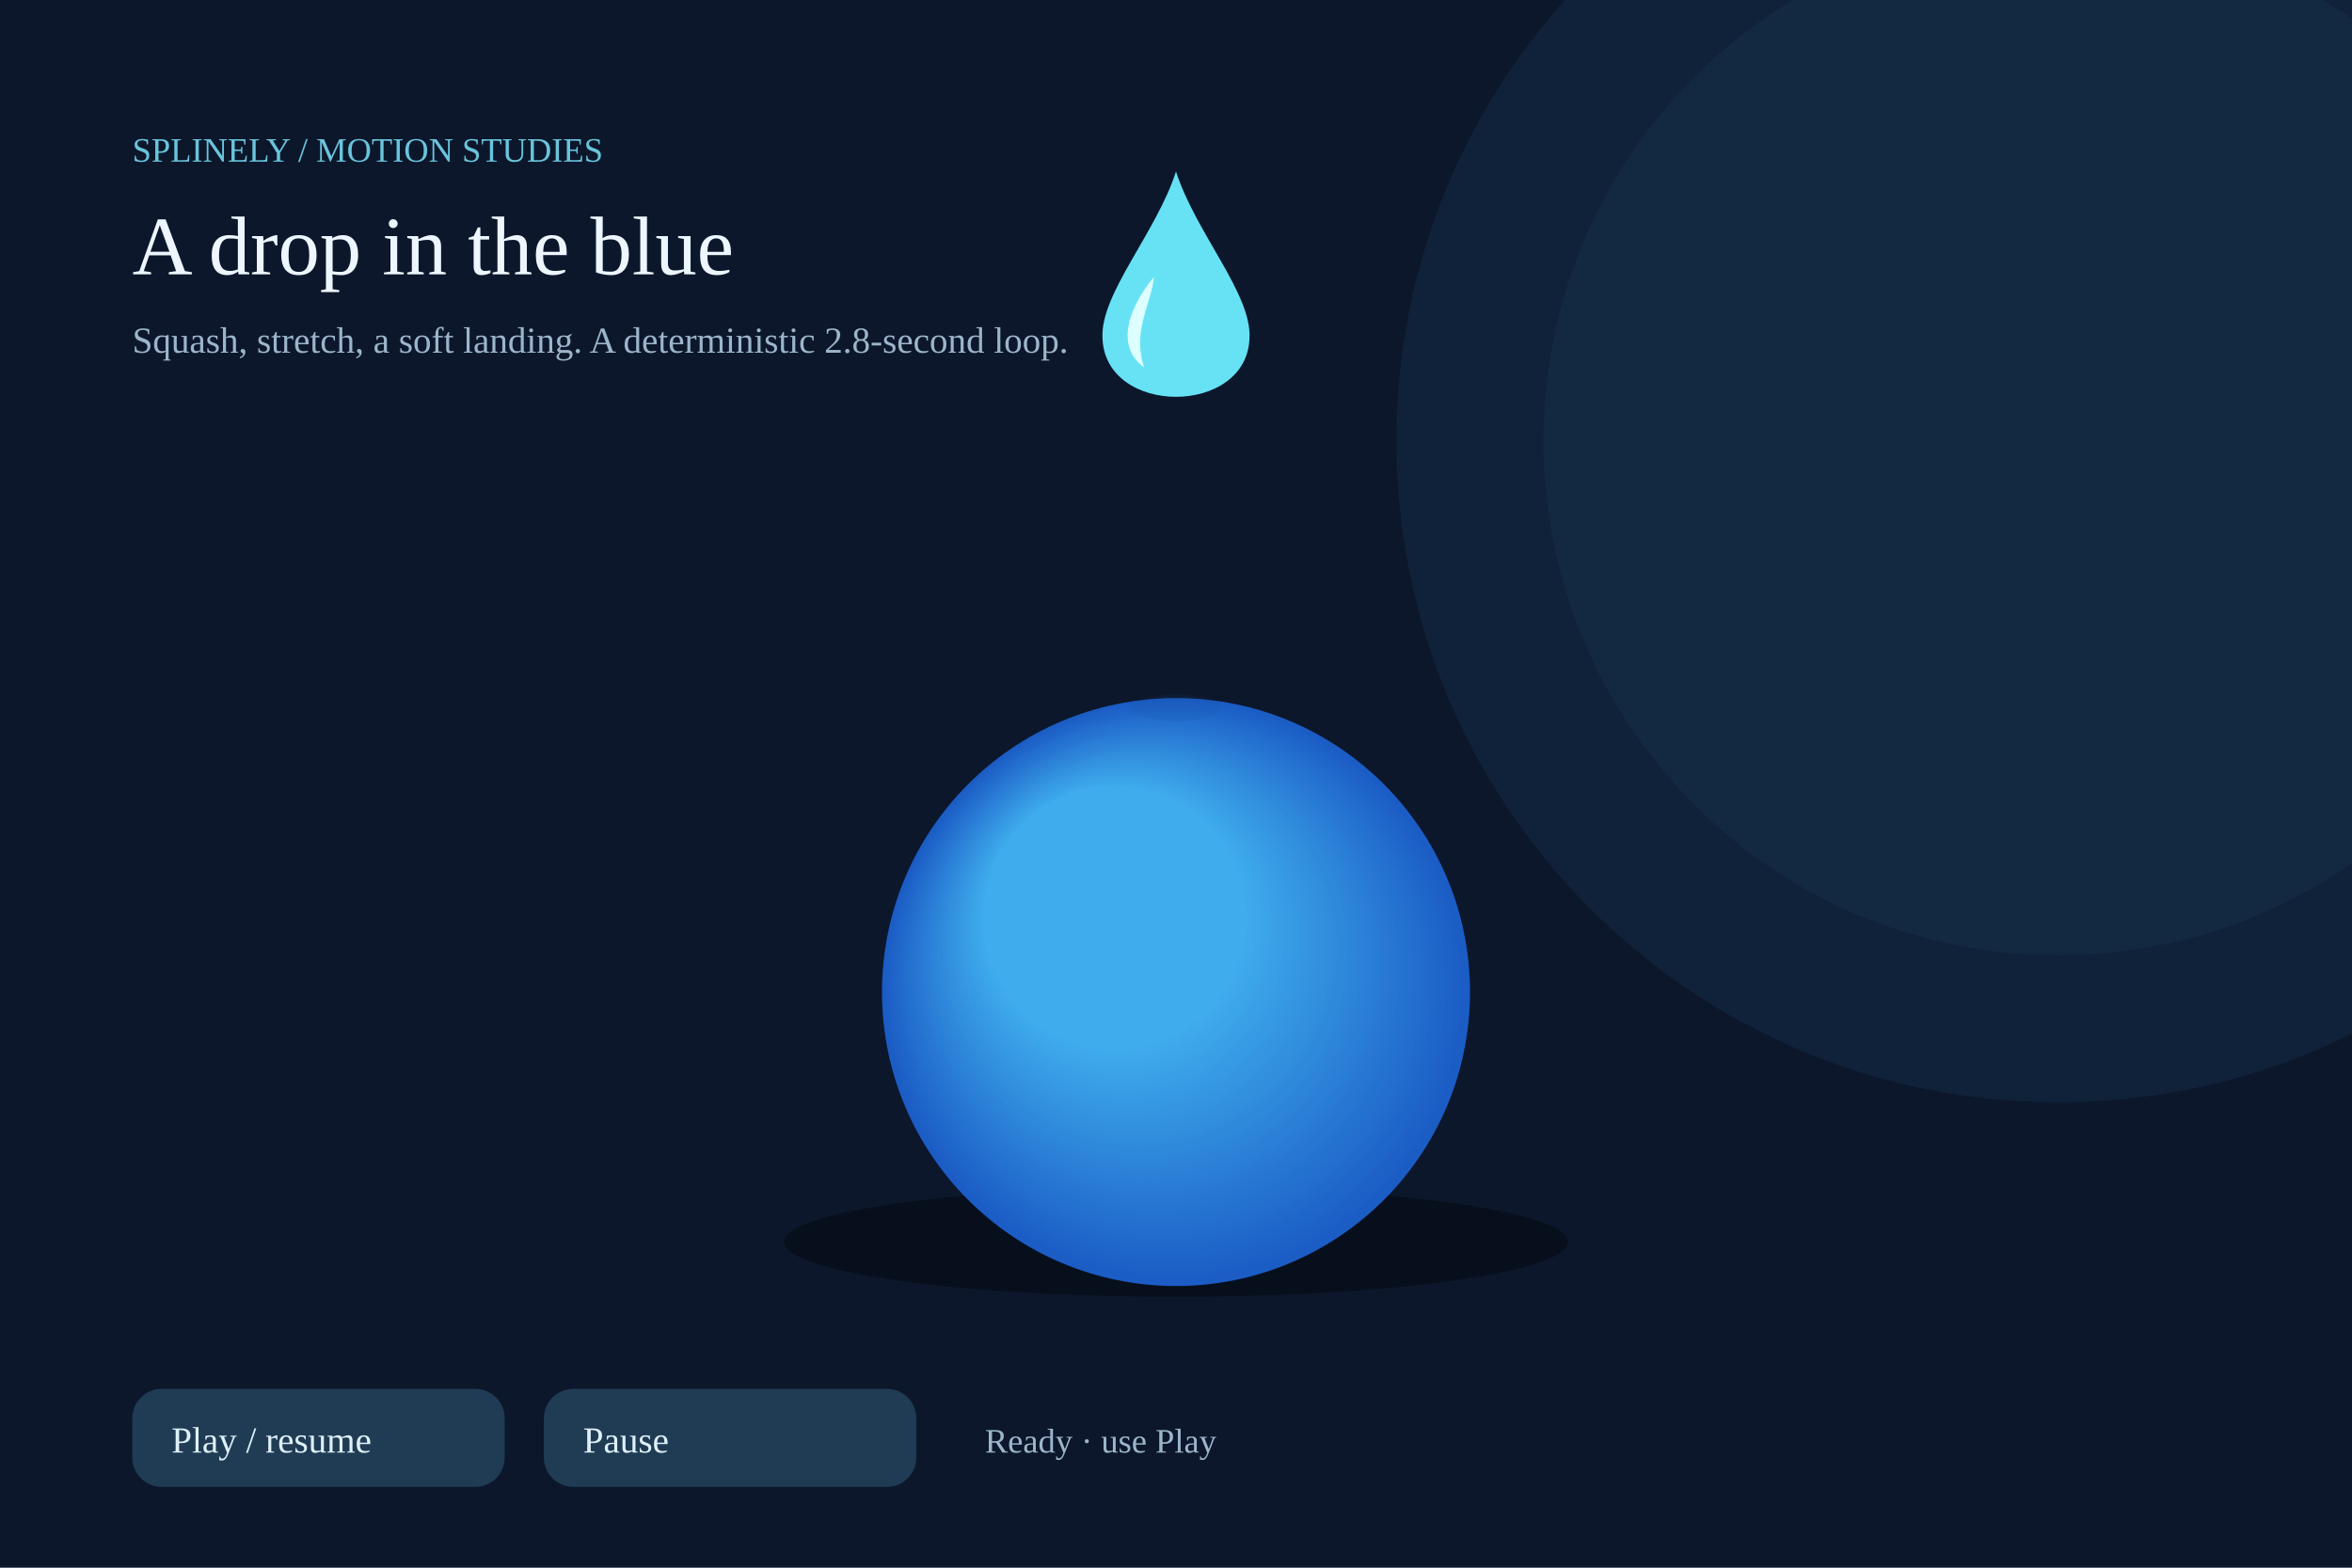
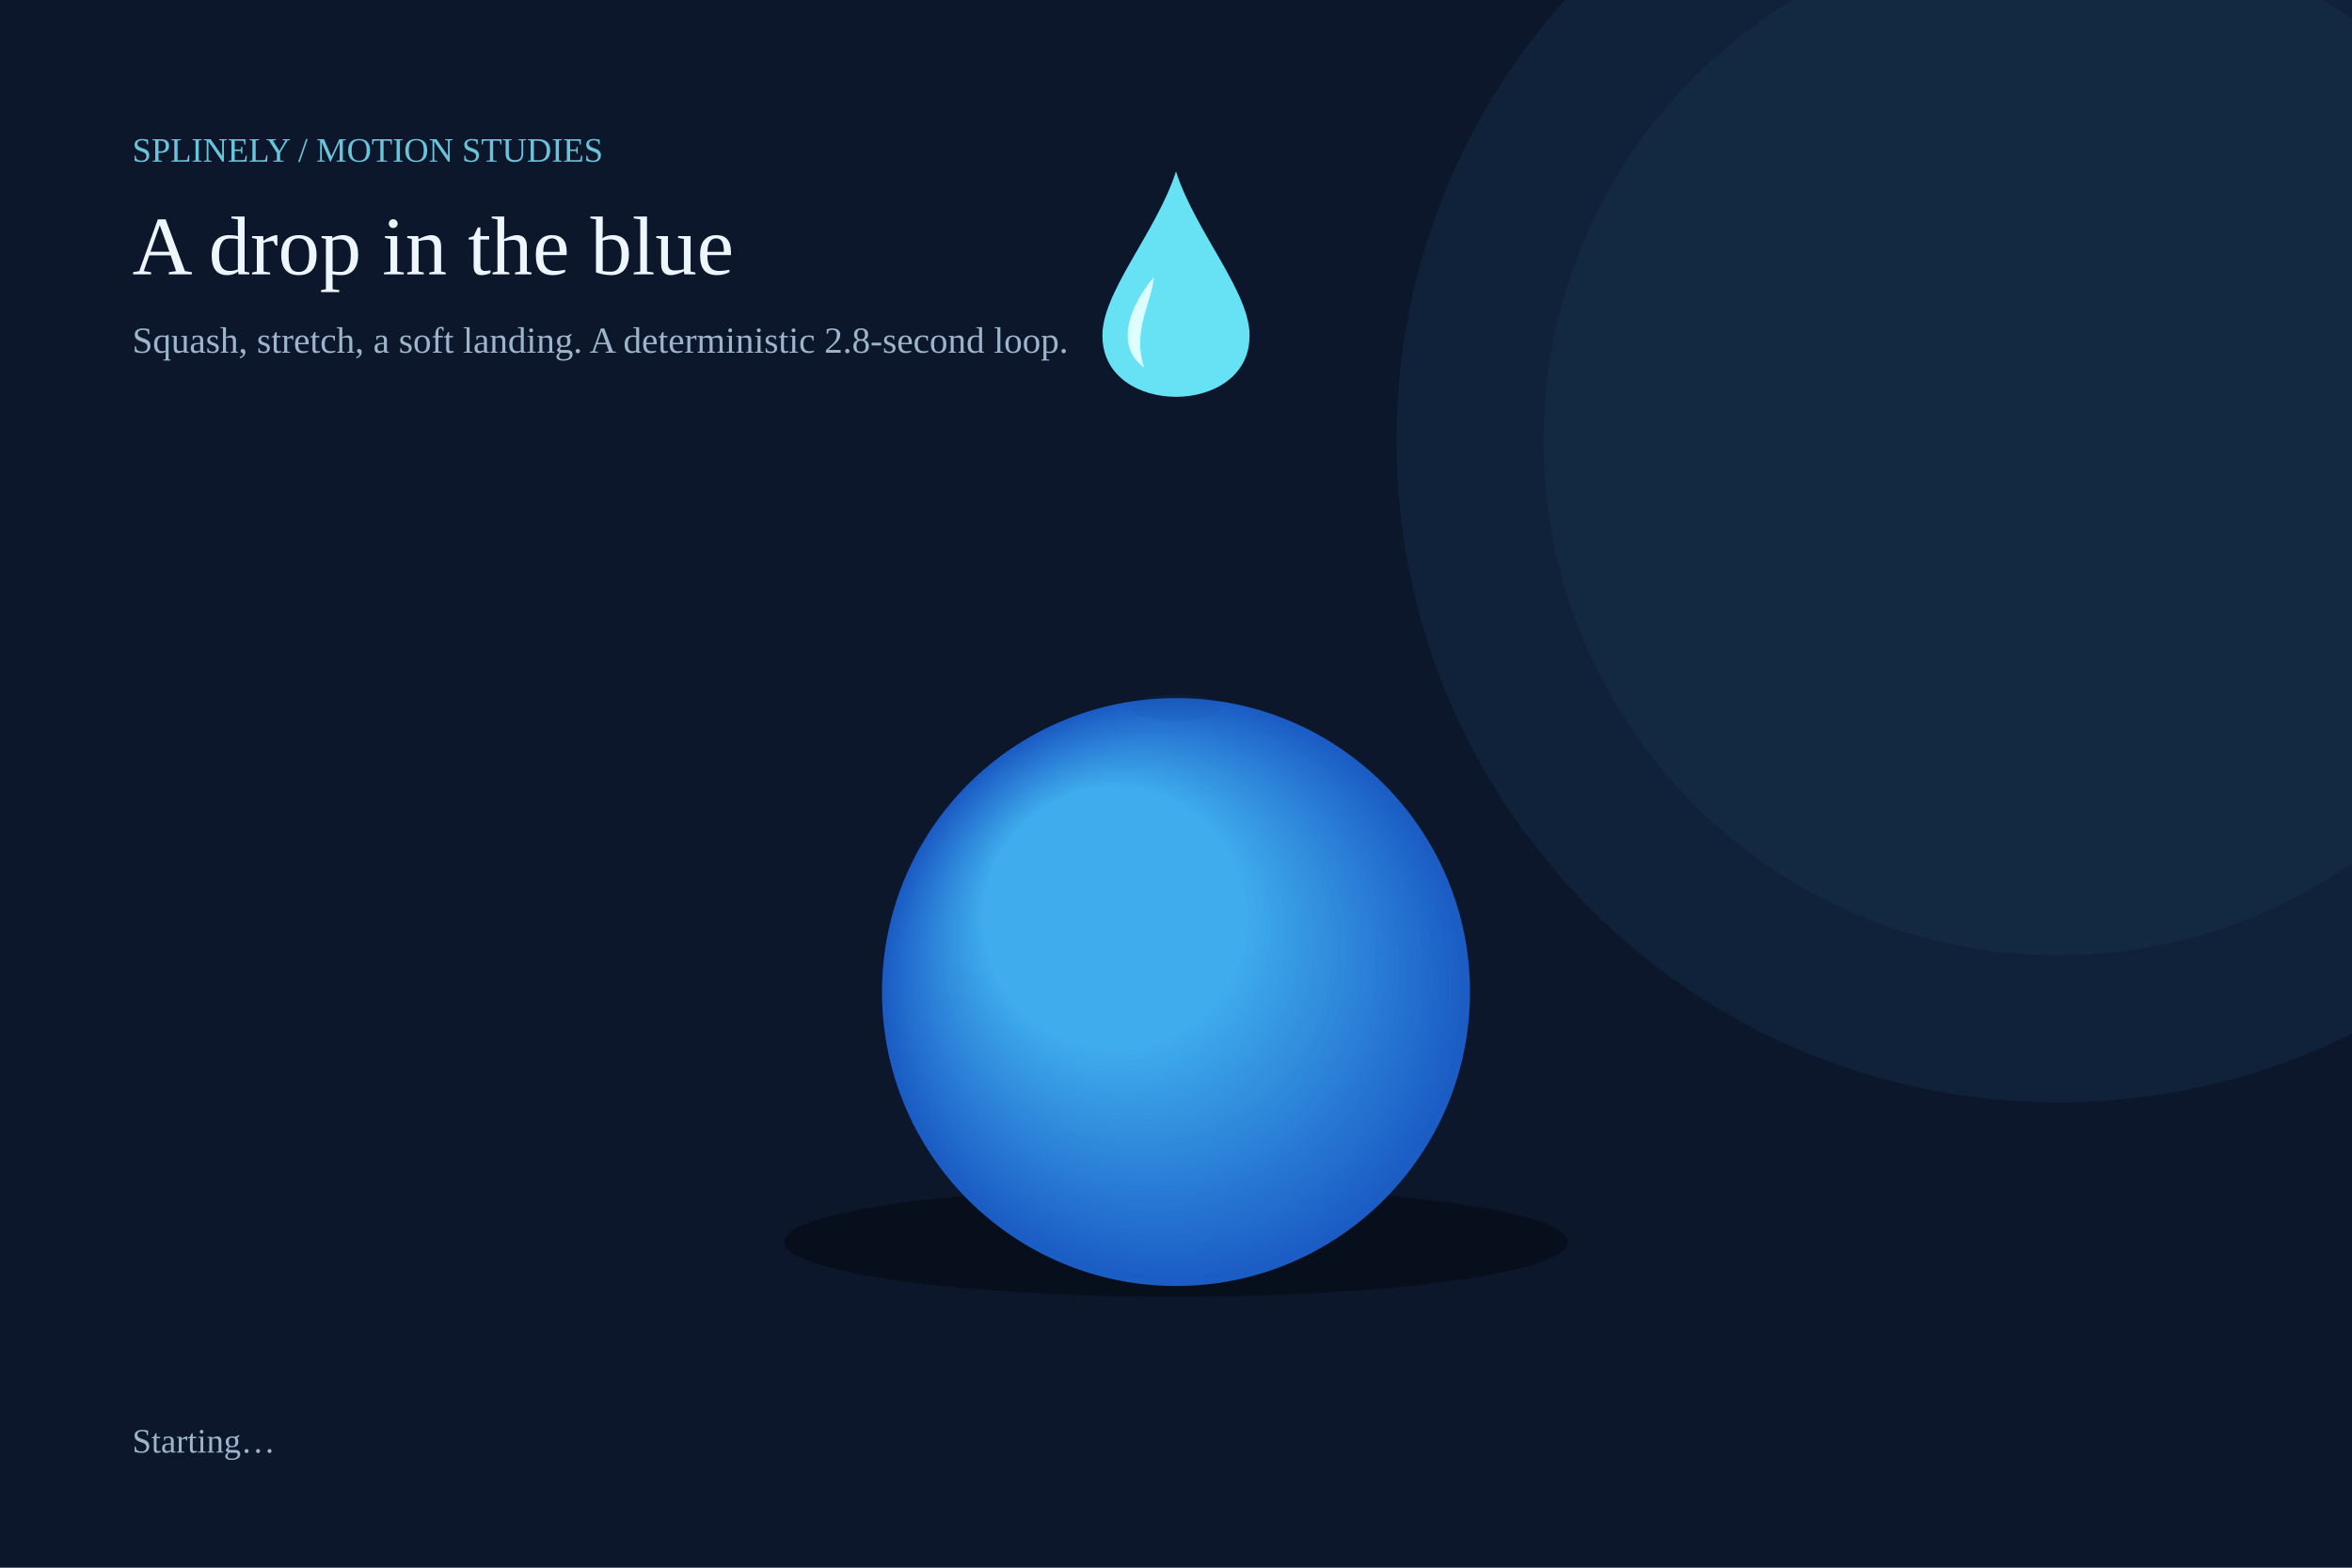
<svg xmlns="http://www.w3.org/2000/svg" width="960" height="640" viewBox="0 0 960 640" data-splinely-version="1">
  <rect id="background" data-splinely-node="background" transform="translate(0 0) rotate(0) scale(1 1)" fill="rgb(4.706% 9.02% 16.863%)" fill-opacity="1" stroke="none" stroke-opacity="1" stroke-width="1" opacity="1" x="0" y="0" width="960" height="640" rx="0" />
  <circle id="ambient" data-splinely-node="ambient" transform="translate(0 0) rotate(0) scale(1 1)" fill="rgb(6.275% 13.333% 22.353%)" fill-opacity="1" stroke="none" stroke-opacity="1" stroke-width="1" opacity="1" cx="840" cy="180" r="270" />
  <circle id="ambient-inner" data-splinely-node="ambient-inner" transform="translate(0 0) rotate(0) scale(1 1)" fill="rgb(7.451% 15.686% 25.49%)" fill-opacity="1" stroke="none" stroke-opacity="1" stroke-width="1" opacity="1" cx="840" cy="180" r="210" />
  <text id="eyebrow" data-splinely-node="eyebrow" transform="translate(0 0) rotate(0) scale(1 1)" fill="rgb(41.176% 76.863% 86.275%)" fill-opacity="1" stroke="none" stroke-opacity="1" stroke-width="1" opacity="1" x="54" y="66" font-size="14">SPLINELY / MOTION STUDIES</text>
  <text id="title" data-splinely-node="title" transform="translate(0 0) rotate(0) scale(1 1)" fill="rgb(92.941% 96.471% 100%)" fill-opacity="1" stroke="none" stroke-opacity="1" stroke-width="1" opacity="1" x="54" y="112" font-size="34">A drop in the blue</text>
  <text id="subtitle" data-splinely-node="subtitle" transform="translate(0 0) rotate(0) scale(1 1)" fill="rgb(61.176% 70.98% 79.608%)" fill-opacity="1" stroke="none" stroke-opacity="1" stroke-width="1" opacity="1" x="54" y="144" font-size="15">Squash, stretch, a soft landing. A deterministic 2.8-second loop.</text>
-   <rect id="start-control" data-splinely-node="start-control" transform="translate(0 0) rotate(0) scale(1 1)" fill="rgb(12.549% 23.529% 32.941%)" fill-opacity="1" stroke="none" stroke-opacity="1" stroke-width="1" opacity="1" x="54" y="567" width="152" height="40" rx="12" />
-   <text id="start-control-label" data-splinely-node="start-control-label" transform="translate(0 0) rotate(0) scale(1 1)" fill="rgb(87.059% 94.118% 97.647%)" fill-opacity="1" stroke="none" stroke-opacity="1" stroke-width="1" opacity="1" x="70" y="593" font-size="15">Play / resume</text>
-   <rect id="pause-control" data-splinely-node="pause-control" transform="translate(0 0) rotate(0) scale(1 1)" fill="rgb(12.549% 23.529% 32.941%)" fill-opacity="1" stroke="none" stroke-opacity="1" stroke-width="1" opacity="1" x="222" y="567" width="152" height="40" rx="12" />
-   <text id="pause-control-label" data-splinely-node="pause-control-label" transform="translate(0 0) rotate(0) scale(1 1)" fill="rgb(87.059% 94.118% 97.647%)" fill-opacity="1" stroke="none" stroke-opacity="1" stroke-width="1" opacity="1" x="238" y="593" font-size="15">Pause</text>
-   <text id="status" data-splinely-node="status" transform="translate(0 0) rotate(0) scale(1 1)" fill="rgb(61.176% 70.98% 79.608%)" fill-opacity="1" stroke="none" stroke-opacity="1" stroke-width="1" opacity="1" x="402" y="593" font-size="14">Ready · use Play</text>
+   <text id="status" data-splinely-node="status" transform="translate(0 0) rotate(0) scale(1 1)" fill="rgb(61.176% 70.98% 79.608%)" fill-opacity="1" stroke="none" stroke-opacity="1" stroke-width="1" opacity="1" x="54" y="593" font-size="14">Starting…</text>
  <circle id="floor-shadow" data-splinely-node="floor-shadow" transform="translate(480 507) rotate(0) scale(1 0.14)" fill="rgb(2.745% 5.882% 11.373%)" fill-opacity="1" stroke="none" stroke-opacity="1" stroke-width="1" opacity="1" cx="0" cy="0" r="160" />
  <circle id="ball-0" data-splinely-node="ball-0" transform="translate(0 0) rotate(0) scale(1 1)" fill="rgb(10.588% 36.078% 77.255%)" fill-opacity="1" stroke="none" stroke-opacity="1" stroke-width="1" opacity="1" cx="480" cy="405" r="120" />
  <circle id="ball-1" data-splinely-node="ball-1" transform="translate(0 0) rotate(0) scale(1 1)" fill="rgb(10.588% 36.471% 77.255%)" fill-opacity="1" stroke="none" stroke-opacity="1" stroke-width="1" opacity="1" cx="479.468" cy="404.362" r="118.596" />
  <circle id="ball-2" data-splinely-node="ball-2" transform="translate(0 0) rotate(0) scale(1 1)" fill="rgb(10.98% 37.255% 77.647%)" fill-opacity="1" stroke="none" stroke-opacity="1" stroke-width="1" opacity="1" cx="478.936" cy="403.723" r="117.191" />
  <circle id="ball-3" data-splinely-node="ball-3" transform="translate(0 0) rotate(0) scale(1 1)" fill="rgb(11.373% 38.039% 78.039%)" fill-opacity="1" stroke="none" stroke-opacity="1" stroke-width="1" opacity="1" cx="478.404" cy="403.085" r="115.787" />
  <circle id="ball-4" data-splinely-node="ball-4" transform="translate(0 0) rotate(0) scale(1 1)" fill="rgb(11.765% 38.431% 78.431%)" fill-opacity="1" stroke="none" stroke-opacity="1" stroke-width="1" opacity="1" cx="477.872" cy="402.447" r="114.383" />
  <circle id="ball-5" data-splinely-node="ball-5" transform="translate(0 0) rotate(0) scale(1 1)" fill="rgb(11.765% 39.216% 78.824%)" fill-opacity="1" stroke="none" stroke-opacity="1" stroke-width="1" opacity="1" cx="477.34" cy="401.809" r="112.979" />
  <circle id="ball-6" data-splinely-node="ball-6" transform="translate(0 0) rotate(0) scale(1 1)" fill="rgb(12.157% 40% 79.216%)" fill-opacity="1" stroke="none" stroke-opacity="1" stroke-width="1" opacity="1" cx="476.809" cy="401.17" r="111.574" />
  <circle id="ball-7" data-splinely-node="ball-7" transform="translate(0 0) rotate(0) scale(1 1)" fill="rgb(12.549% 40.392% 79.216%)" fill-opacity="1" stroke="none" stroke-opacity="1" stroke-width="1" opacity="1" cx="476.277" cy="400.532" r="110.17" />
  <circle id="ball-8" data-splinely-node="ball-8" transform="translate(0 0) rotate(0) scale(1 1)" fill="rgb(12.941% 41.176% 79.608%)" fill-opacity="1" stroke="none" stroke-opacity="1" stroke-width="1" opacity="1" cx="475.745" cy="399.894" r="108.766" />
  <circle id="ball-9" data-splinely-node="ball-9" transform="translate(0 0) rotate(0) scale(1 1)" fill="rgb(12.941% 41.961% 80%)" fill-opacity="1" stroke="none" stroke-opacity="1" stroke-width="1" opacity="1" cx="475.213" cy="399.255" r="107.362" />
  <circle id="ball-10" data-splinely-node="ball-10" transform="translate(0 0) rotate(0) scale(1 1)" fill="rgb(13.333% 42.745% 80.392%)" fill-opacity="1" stroke="none" stroke-opacity="1" stroke-width="1" opacity="1" cx="474.681" cy="398.617" r="105.957" />
  <circle id="ball-11" data-splinely-node="ball-11" transform="translate(0 0) rotate(0) scale(1 1)" fill="rgb(13.725% 43.137% 80.784%)" fill-opacity="1" stroke="none" stroke-opacity="1" stroke-width="1" opacity="1" cx="474.149" cy="397.979" r="104.553" />
  <circle id="ball-12" data-splinely-node="ball-12" transform="translate(0 0) rotate(0) scale(1 1)" fill="rgb(14.118% 43.922% 81.176%)" fill-opacity="1" stroke="none" stroke-opacity="1" stroke-width="1" opacity="1" cx="473.617" cy="397.34" r="103.149" />
  <circle id="ball-13" data-splinely-node="ball-13" transform="translate(0 0) rotate(0) scale(1 1)" fill="rgb(14.118% 44.706% 81.569%)" fill-opacity="1" stroke="none" stroke-opacity="1" stroke-width="1" opacity="1" cx="473.085" cy="396.702" r="101.745" />
  <circle id="ball-14" data-splinely-node="ball-14" transform="translate(0 0) rotate(0) scale(1 1)" fill="rgb(14.51% 45.098% 81.569%)" fill-opacity="1" stroke="none" stroke-opacity="1" stroke-width="1" opacity="1" cx="472.553" cy="396.064" r="100.34" />
  <circle id="ball-15" data-splinely-node="ball-15" transform="translate(0 0) rotate(0) scale(1 1)" fill="rgb(14.902% 45.882% 81.961%)" fill-opacity="1" stroke="none" stroke-opacity="1" stroke-width="1" opacity="1" cx="472.021" cy="395.426" r="98.936" />
  <circle id="ball-16" data-splinely-node="ball-16" transform="translate(0 0) rotate(0) scale(1 1)" fill="rgb(15.294% 46.667% 82.353%)" fill-opacity="1" stroke="none" stroke-opacity="1" stroke-width="1" opacity="1" cx="471.489" cy="394.787" r="97.532" />
  <circle id="ball-17" data-splinely-node="ball-17" transform="translate(0 0) rotate(0) scale(1 1)" fill="rgb(15.686% 47.059% 82.745%)" fill-opacity="1" stroke="none" stroke-opacity="1" stroke-width="1" opacity="1" cx="470.957" cy="394.149" r="96.128" />
  <circle id="ball-18" data-splinely-node="ball-18" transform="translate(0 0) rotate(0) scale(1 1)" fill="rgb(15.686% 47.843% 83.137%)" fill-opacity="1" stroke="none" stroke-opacity="1" stroke-width="1" opacity="1" cx="470.426" cy="393.511" r="94.723" />
  <circle id="ball-19" data-splinely-node="ball-19" transform="translate(0 0) rotate(0) scale(1 1)" fill="rgb(16.078% 48.627% 83.529%)" fill-opacity="1" stroke="none" stroke-opacity="1" stroke-width="1" opacity="1" cx="469.894" cy="392.872" r="93.319" />
  <circle id="ball-20" data-splinely-node="ball-20" transform="translate(0 0) rotate(0) scale(1 1)" fill="rgb(16.471% 49.412% 83.922%)" fill-opacity="1" stroke="none" stroke-opacity="1" stroke-width="1" opacity="1" cx="469.362" cy="392.234" r="91.915" />
  <circle id="ball-21" data-splinely-node="ball-21" transform="translate(0 0) rotate(0) scale(1 1)" fill="rgb(16.863% 49.804% 83.922%)" fill-opacity="1" stroke="none" stroke-opacity="1" stroke-width="1" opacity="1" cx="468.83" cy="391.596" r="90.511" />
  <circle id="ball-22" data-splinely-node="ball-22" transform="translate(0 0) rotate(0) scale(1 1)" fill="rgb(16.863% 50.588% 84.314%)" fill-opacity="1" stroke="none" stroke-opacity="1" stroke-width="1" opacity="1" cx="468.298" cy="390.957" r="89.106" />
  <circle id="ball-23" data-splinely-node="ball-23" transform="translate(0 0) rotate(0) scale(1 1)" fill="rgb(17.255% 51.373% 84.706%)" fill-opacity="1" stroke="none" stroke-opacity="1" stroke-width="1" opacity="1" cx="467.766" cy="390.319" r="87.702" />
  <circle id="ball-24" data-splinely-node="ball-24" transform="translate(0 0) rotate(0) scale(1 1)" fill="rgb(17.647% 51.765% 85.098%)" fill-opacity="1" stroke="none" stroke-opacity="1" stroke-width="1" opacity="1" cx="467.234" cy="389.681" r="86.298" />
  <circle id="ball-25" data-splinely-node="ball-25" transform="translate(0 0) rotate(0) scale(1 1)" fill="rgb(18.039% 52.549% 85.49%)" fill-opacity="1" stroke="none" stroke-opacity="1" stroke-width="1" opacity="1" cx="466.702" cy="389.043" r="84.894" />
  <circle id="ball-26" data-splinely-node="ball-26" transform="translate(0 0) rotate(0) scale(1 1)" fill="rgb(18.039% 53.333% 85.882%)" fill-opacity="1" stroke="none" stroke-opacity="1" stroke-width="1" opacity="1" cx="466.17" cy="388.404" r="83.489" />
  <circle id="ball-27" data-splinely-node="ball-27" transform="translate(0 0) rotate(0) scale(1 1)" fill="rgb(18.431% 53.725% 85.882%)" fill-opacity="1" stroke="none" stroke-opacity="1" stroke-width="1" opacity="1" cx="465.638" cy="387.766" r="82.085" />
  <circle id="ball-28" data-splinely-node="ball-28" transform="translate(0 0) rotate(0) scale(1 1)" fill="rgb(18.824% 54.51% 86.275%)" fill-opacity="1" stroke="none" stroke-opacity="1" stroke-width="1" opacity="1" cx="465.106" cy="387.128" r="80.681" />
  <circle id="ball-29" data-splinely-node="ball-29" transform="translate(0 0) rotate(0) scale(1 1)" fill="rgb(19.216% 55.294% 86.667%)" fill-opacity="1" stroke="none" stroke-opacity="1" stroke-width="1" opacity="1" cx="464.574" cy="386.489" r="79.277" />
  <circle id="ball-30" data-splinely-node="ball-30" transform="translate(0 0) rotate(0) scale(1 1)" fill="rgb(19.216% 56.078% 87.059%)" fill-opacity="1" stroke="none" stroke-opacity="1" stroke-width="1" opacity="1" cx="464.043" cy="385.851" r="77.872" />
  <circle id="ball-31" data-splinely-node="ball-31" transform="translate(0 0) rotate(0) scale(1 1)" fill="rgb(19.608% 56.471% 87.451%)" fill-opacity="1" stroke="none" stroke-opacity="1" stroke-width="1" opacity="1" cx="463.511" cy="385.213" r="76.468" />
  <circle id="ball-32" data-splinely-node="ball-32" transform="translate(0 0) rotate(0) scale(1 1)" fill="rgb(20% 57.255% 87.843%)" fill-opacity="1" stroke="none" stroke-opacity="1" stroke-width="1" opacity="1" cx="462.979" cy="384.574" r="75.064" />
  <circle id="ball-33" data-splinely-node="ball-33" transform="translate(0 0) rotate(0) scale(1 1)" fill="rgb(20.392% 58.039% 88.235%)" fill-opacity="1" stroke="none" stroke-opacity="1" stroke-width="1" opacity="1" cx="462.447" cy="383.936" r="73.66" />
  <circle id="ball-34" data-splinely-node="ball-34" transform="translate(0 0) rotate(0) scale(1 1)" fill="rgb(20.784% 58.431% 88.235%)" fill-opacity="1" stroke="none" stroke-opacity="1" stroke-width="1" opacity="1" cx="461.915" cy="383.298" r="72.255" />
  <circle id="ball-35" data-splinely-node="ball-35" transform="translate(0 0) rotate(0) scale(1 1)" fill="rgb(20.784% 59.216% 88.627%)" fill-opacity="1" stroke="none" stroke-opacity="1" stroke-width="1" opacity="1" cx="461.383" cy="382.66" r="70.851" />
  <circle id="ball-36" data-splinely-node="ball-36" transform="translate(0 0) rotate(0) scale(1 1)" fill="rgb(21.176% 60% 89.02%)" fill-opacity="1" stroke="none" stroke-opacity="1" stroke-width="1" opacity="1" cx="460.851" cy="382.021" r="69.447" />
  <circle id="ball-37" data-splinely-node="ball-37" transform="translate(0 0) rotate(0) scale(1 1)" fill="rgb(21.569% 60.392% 89.412%)" fill-opacity="1" stroke="none" stroke-opacity="1" stroke-width="1" opacity="1" cx="460.319" cy="381.383" r="68.043" />
  <circle id="ball-38" data-splinely-node="ball-38" transform="translate(0 0) rotate(0) scale(1 1)" fill="rgb(21.961% 61.176% 89.804%)" fill-opacity="1" stroke="none" stroke-opacity="1" stroke-width="1" opacity="1" cx="459.787" cy="380.745" r="66.638" />
  <circle id="ball-39" data-splinely-node="ball-39" transform="translate(0 0) rotate(0) scale(1 1)" fill="rgb(21.961% 61.961% 90.196%)" fill-opacity="1" stroke="none" stroke-opacity="1" stroke-width="1" opacity="1" cx="459.255" cy="380.106" r="65.234" />
  <circle id="ball-40" data-splinely-node="ball-40" transform="translate(0 0) rotate(0) scale(1 1)" fill="rgb(22.353% 62.745% 90.588%)" fill-opacity="1" stroke="none" stroke-opacity="1" stroke-width="1" opacity="1" cx="458.723" cy="379.468" r="63.83" />
  <circle id="ball-41" data-splinely-node="ball-41" transform="translate(0 0) rotate(0) scale(1 1)" fill="rgb(22.745% 63.137% 90.588%)" fill-opacity="1" stroke="none" stroke-opacity="1" stroke-width="1" opacity="1" cx="458.191" cy="378.83" r="62.426" />
  <circle id="ball-42" data-splinely-node="ball-42" transform="translate(0 0) rotate(0) scale(1 1)" fill="rgb(23.137% 63.922% 90.98%)" fill-opacity="1" stroke="none" stroke-opacity="1" stroke-width="1" opacity="1" cx="457.66" cy="378.191" r="61.021" />
  <circle id="ball-43" data-splinely-node="ball-43" transform="translate(0 0) rotate(0) scale(1 1)" fill="rgb(23.137% 64.706% 91.373%)" fill-opacity="1" stroke="none" stroke-opacity="1" stroke-width="1" opacity="1" cx="457.128" cy="377.553" r="59.617" />
  <circle id="ball-44" data-splinely-node="ball-44" transform="translate(0 0) rotate(0) scale(1 1)" fill="rgb(23.529% 65.098% 91.765%)" fill-opacity="1" stroke="none" stroke-opacity="1" stroke-width="1" opacity="1" cx="456.596" cy="376.915" r="58.213" />
  <circle id="ball-45" data-splinely-node="ball-45" transform="translate(0 0) rotate(0) scale(1 1)" fill="rgb(23.922% 65.882% 92.157%)" fill-opacity="1" stroke="none" stroke-opacity="1" stroke-width="1" opacity="1" cx="456.064" cy="376.277" r="56.809" />
  <circle id="ball-46" data-splinely-node="ball-46" transform="translate(0 0) rotate(0) scale(1 1)" fill="rgb(24.314% 66.667% 92.549%)" fill-opacity="1" stroke="none" stroke-opacity="1" stroke-width="1" opacity="1" cx="455.532" cy="375.638" r="55.404" />
  <circle id="ball-47" data-splinely-node="ball-47" transform="translate(0 0) rotate(0) scale(1 1)" fill="rgb(24.706% 67.451% 92.941%)" fill-opacity="1" stroke="none" stroke-opacity="1" stroke-width="1" opacity="1" cx="455" cy="375" r="54" />
  <circle id="contact-shadow" data-splinely-node="contact-shadow" transform="translate(480 289) rotate(0) scale(0.6 0.18)" fill="rgb(7.059% 29.804% 56.863%)" fill-opacity="1" stroke="none" stroke-opacity="1" stroke-width="1" opacity="0.12" cx="0" cy="0" r="30" />
  <circle id="ripple" data-splinely-node="ripple" transform="translate(480 287) rotate(0) scale(0.6 0.18)" fill="rgb(43.137% 87.843% 96.863%)" fill-opacity="0" stroke="rgb(54.51% 92.157% 100%)" stroke-opacity="1" stroke-width="2" opacity="0" cx="0" cy="0" r="32" />
  <path id="drop" data-splinely-node="drop" transform="translate(480 130) rotate(0) scale(1 1)" fill="rgb(40.392% 88.627% 96.078%)" fill-opacity="1" stroke="none" stroke-opacity="1" stroke-width="1" opacity="1" d="M 0 -60 C -8 -35 -31 -10 -30 8 C -29 40 29 40 30 8 C 31 -10 8 -35 0 -60 Z" fill-rule="nonzero" />
  <path id="drop-glint" data-splinely-node="drop-glint" transform="translate(480 130) rotate(0) scale(1 1)" fill="rgb(86.667% 100% 100%)" fill-opacity="1" stroke="none" stroke-opacity="1" stroke-width="1" opacity="1" d="M -9 -17 C -22 -1 -23 13 -13 20 C -18 5 -10 -6 -9 -17 Z" fill-rule="nonzero" />
</svg>
